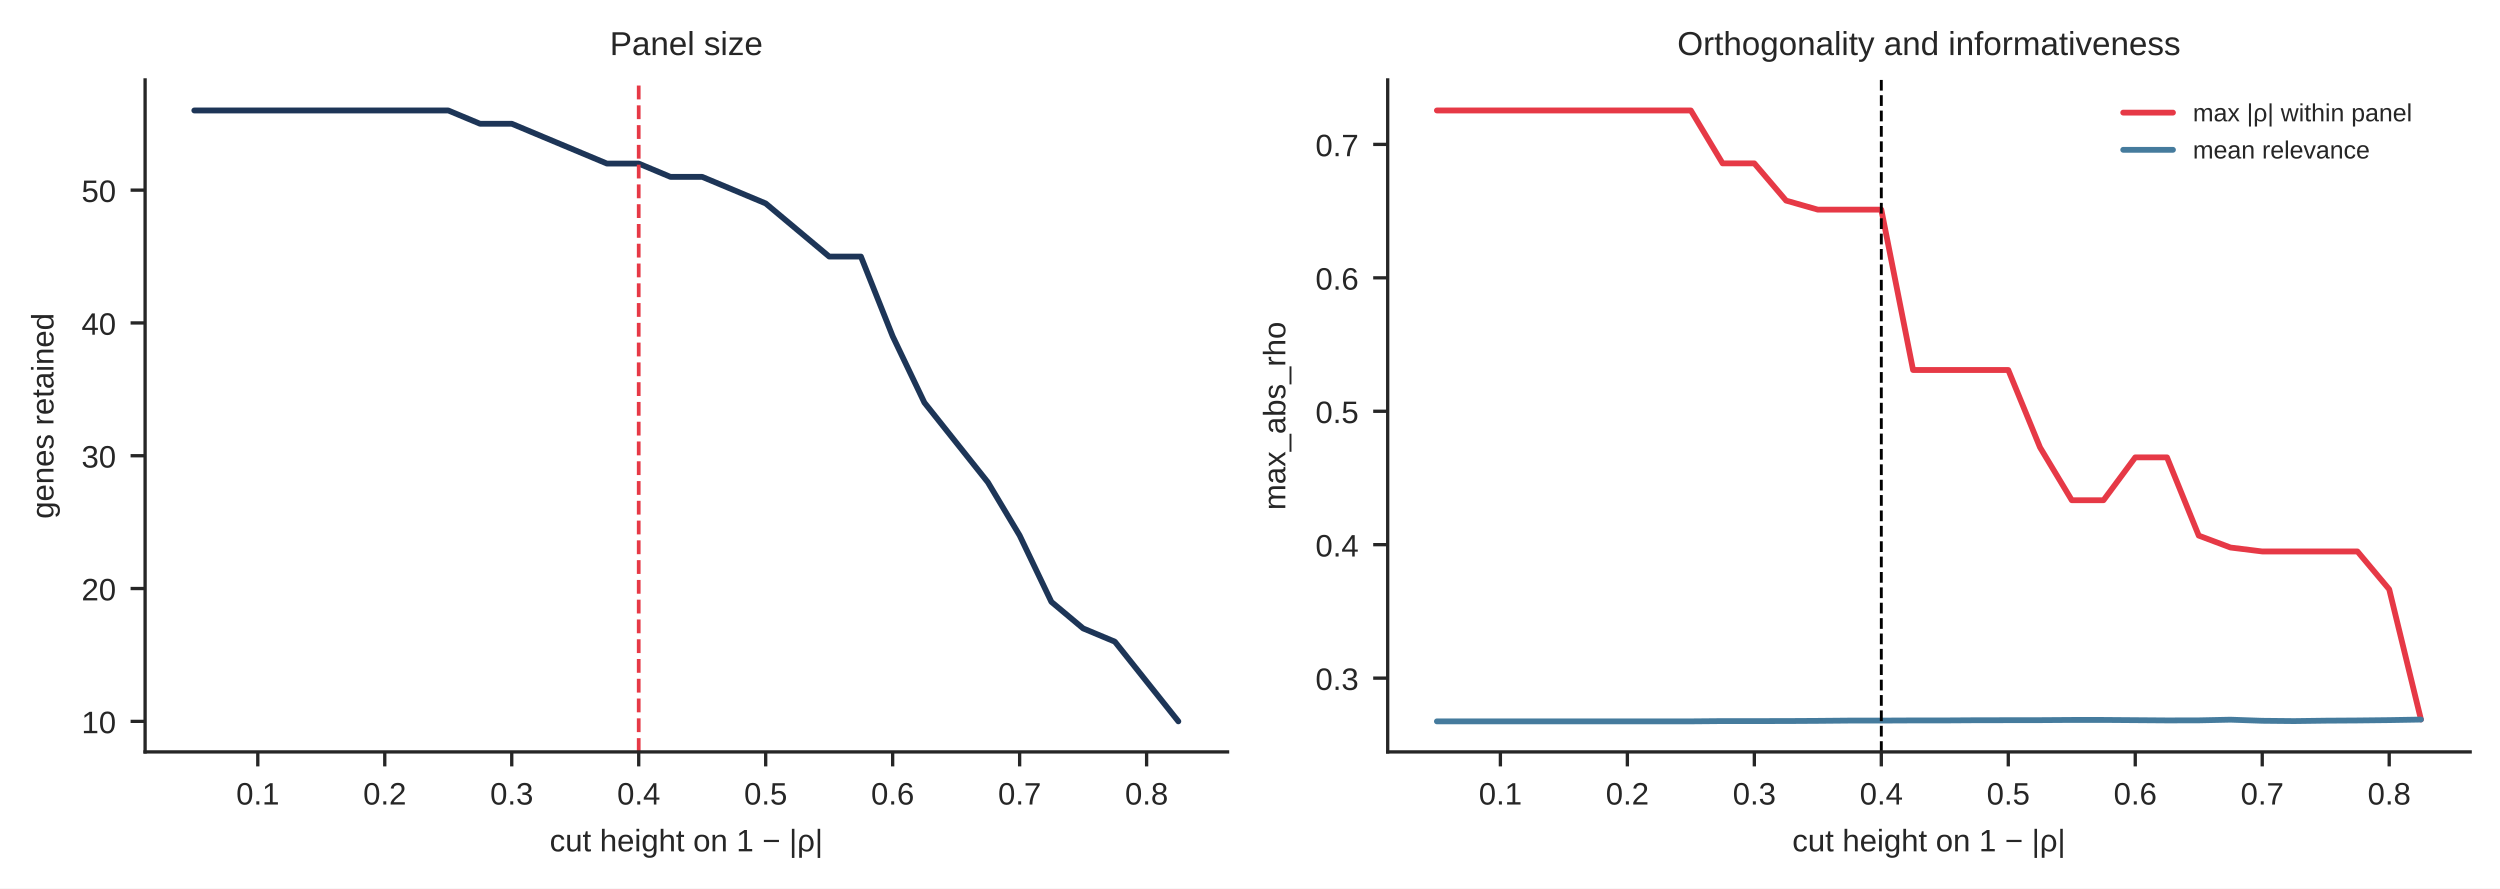
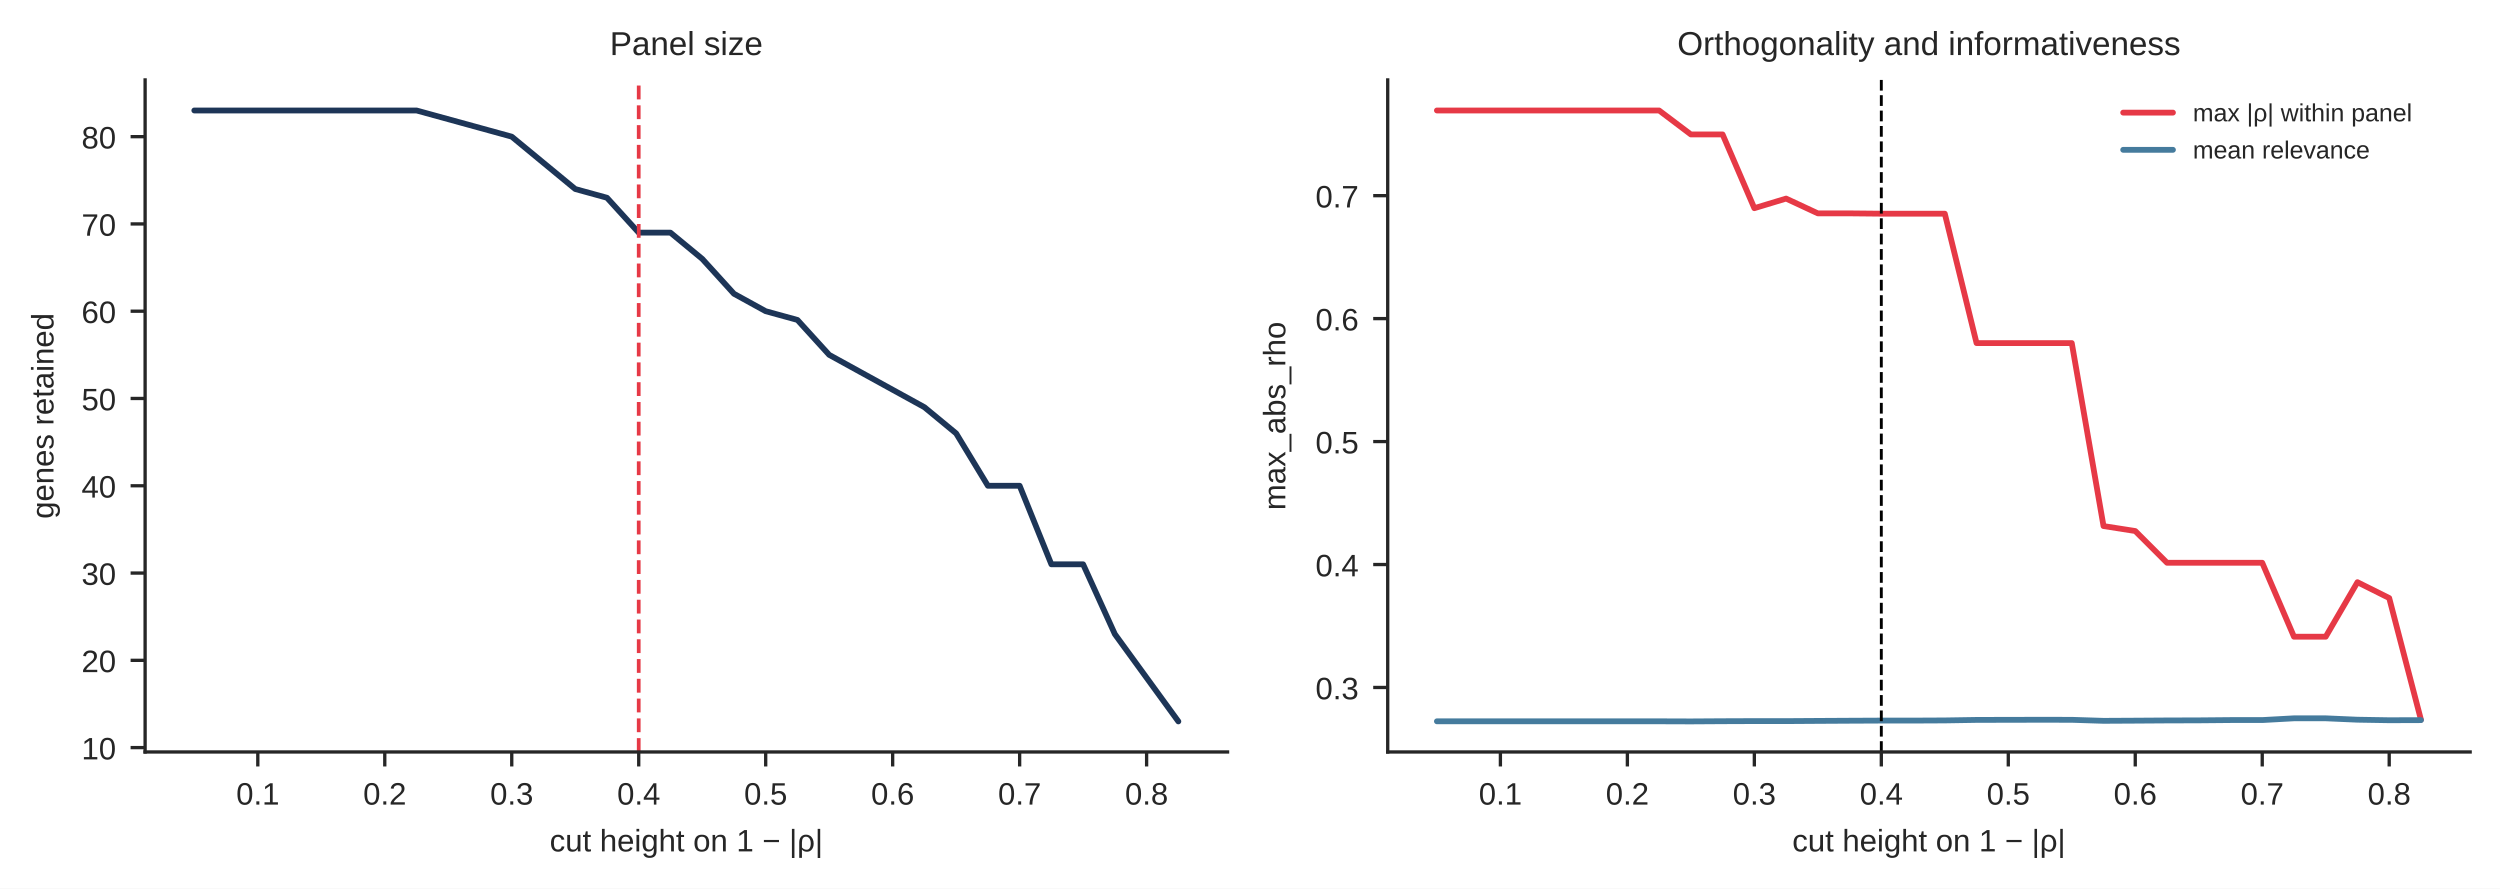
- <svg xmlns="http://www.w3.org/2000/svg" xmlns:xlink="http://www.w3.org/1999/xlink" width="603.062pt" height="214.337pt" viewBox="0 0 603.062 214.337" version="1.1">
+ <svg xmlns="http://www.w3.org/2000/svg" xmlns:xlink="http://www.w3.org/1999/xlink" width="603.017pt" height="214.337pt" viewBox="0 0 603.017 214.337" version="1.1">
  <defs>
    <style type="text/css">*{stroke-linejoin: round; stroke-linecap: butt}</style>
  </defs>
  <g id="figure_1">
    <g id="patch_1">
-       <path d="M 0 214.337  L 603.062 214.337  L 603.062 0  L 0 0  z " style="fill: #ffffff" />
+       <path d="M 0 214.337  L 603.017 214.337  L 603.017 0  L 0 0  z " style="fill: #ffffff" />
    </g>
    <g id="axes_1">
      <g id="patch_2">
-         <path d="M 35.002 181.379  L 296.117 181.379  L 296.117 19.279  L 35.002 19.279  z " style="fill: #ffffff" />
+         <path d="M 35.002 181.379  L 296.095 181.379  L 296.095 19.279  L 35.002 19.279  z " style="fill: #ffffff" />
      </g>
      <g id="matplotlib.axis_1">
        <g id="xtick_1">
          <g id="line2d_1">
            <defs>
-               <path id="m68c0e47fb6" d="M 0 0  L 0 3.5  " style="stroke: #262626; stroke-width: 0.8" />
+               <path id="m47a5feeeb4" d="M 0 0  L 0 3.5  " style="stroke: #262626; stroke-width: 0.8" />
            </defs>
            <g>
-               <use xlink:href="#m68c0e47fb6" x="62.186" y="181.379" style="fill: #262626; stroke: #262626; stroke-width: 0.8" />
+               <use xlink:href="#m47a5feeeb4" x="62.184" y="181.379" style="fill: #262626; stroke: #262626; stroke-width: 0.8" />
            </g>
          </g>
          <g id="text_1">
-             <text style="font-size: 7.5px; font-family: 'Arial', 'DejaVu Sans', 'Liberation Sans', 'Bitstream Vera Sans', sans-serif; text-anchor: middle; fill: #262626" x="62.186" y="194.078" transform="rotate(-0 62.18587 194.0776)">0.1</text>
+             <text style="font-size: 7.5px; font-family: 'Arial', 'DejaVu Sans', 'Liberation Sans', 'Bitstream Vera Sans', sans-serif; text-anchor: middle; fill: #262626" x="62.184" y="194.078" transform="rotate(-0 62.18353 194.0776)">0.1</text>
          </g>
        </g>
        <g id="xtick_2">
          <g id="line2d_2">
            <g>
-               <use xlink:href="#m68c0e47fb6" x="92.815" y="181.379" style="fill: #262626; stroke: #262626; stroke-width: 0.8" />
+               <use xlink:href="#m47a5feeeb4" x="92.81" y="181.379" style="fill: #262626; stroke: #262626; stroke-width: 0.8" />
            </g>
          </g>
          <g id="text_2">
-             <text style="font-size: 7.5px; font-family: 'Arial', 'DejaVu Sans', 'Liberation Sans', 'Bitstream Vera Sans', sans-serif; text-anchor: middle; fill: #262626" x="92.815" y="194.078" transform="rotate(-0 92.8152 194.0776)">0.2</text>
+             <text style="font-size: 7.5px; font-family: 'Arial', 'DejaVu Sans', 'Liberation Sans', 'Bitstream Vera Sans', sans-serif; text-anchor: middle; fill: #262626" x="92.81" y="194.078" transform="rotate(-0 92.81021 194.0776)">0.2</text>
          </g>
        </g>
        <g id="xtick_3">
          <g id="line2d_3">
            <g>
-               <use xlink:href="#m68c0e47fb6" x="123.445" y="181.379" style="fill: #262626; stroke: #262626; stroke-width: 0.8" />
+               <use xlink:href="#m47a5feeeb4" x="123.437" y="181.379" style="fill: #262626; stroke: #262626; stroke-width: 0.8" />
            </g>
          </g>
          <g id="text_3">
-             <text style="font-size: 7.5px; font-family: 'Arial', 'DejaVu Sans', 'Liberation Sans', 'Bitstream Vera Sans', sans-serif; text-anchor: middle; fill: #262626" x="123.445" y="194.078" transform="rotate(-0 123.4445 194.0776)">0.3</text>
+             <text style="font-size: 7.5px; font-family: 'Arial', 'DejaVu Sans', 'Liberation Sans', 'Bitstream Vera Sans', sans-serif; text-anchor: middle; fill: #262626" x="123.437" y="194.078" transform="rotate(-0 123.4369 194.0776)">0.3</text>
          </g>
        </g>
        <g id="xtick_4">
          <g id="line2d_4">
            <g>
-               <use xlink:href="#m68c0e47fb6" x="154.074" y="181.379" style="fill: #262626; stroke: #262626; stroke-width: 0.8" />
+               <use xlink:href="#m47a5feeeb4" x="154.064" y="181.379" style="fill: #262626; stroke: #262626; stroke-width: 0.8" />
            </g>
          </g>
          <g id="text_4">
-             <text style="font-size: 7.5px; font-family: 'Arial', 'DejaVu Sans', 'Liberation Sans', 'Bitstream Vera Sans', sans-serif; text-anchor: middle; fill: #262626" x="154.074" y="194.078" transform="rotate(-0 154.0738 194.0776)">0.4</text>
+             <text style="font-size: 7.5px; font-family: 'Arial', 'DejaVu Sans', 'Liberation Sans', 'Bitstream Vera Sans', sans-serif; text-anchor: middle; fill: #262626" x="154.064" y="194.078" transform="rotate(-0 154.0636 194.0776)">0.4</text>
          </g>
        </g>
        <g id="xtick_5">
          <g id="line2d_5">
            <g>
-               <use xlink:href="#m68c0e47fb6" x="184.703" y="181.379" style="fill: #262626; stroke: #262626; stroke-width: 0.8" />
+               <use xlink:href="#m47a5feeeb4" x="184.69" y="181.379" style="fill: #262626; stroke: #262626; stroke-width: 0.8" />
            </g>
          </g>
          <g id="text_5">
-             <text style="font-size: 7.5px; font-family: 'Arial', 'DejaVu Sans', 'Liberation Sans', 'Bitstream Vera Sans', sans-serif; text-anchor: middle; fill: #262626" x="184.703" y="194.078" transform="rotate(-0 184.7032 194.0776)">0.5</text>
+             <text style="font-size: 7.5px; font-family: 'Arial', 'DejaVu Sans', 'Liberation Sans', 'Bitstream Vera Sans', sans-serif; text-anchor: middle; fill: #262626" x="184.69" y="194.078" transform="rotate(-0 184.6903 194.0776)">0.5</text>
          </g>
        </g>
        <g id="xtick_6">
          <g id="line2d_6">
            <g>
-               <use xlink:href="#m68c0e47fb6" x="215.332" y="181.379" style="fill: #262626; stroke: #262626; stroke-width: 0.8" />
+               <use xlink:href="#m47a5feeeb4" x="215.317" y="181.379" style="fill: #262626; stroke: #262626; stroke-width: 0.8" />
            </g>
          </g>
          <g id="text_6">
-             <text style="font-size: 7.5px; font-family: 'Arial', 'DejaVu Sans', 'Liberation Sans', 'Bitstream Vera Sans', sans-serif; text-anchor: middle; fill: #262626" x="215.332" y="194.078" transform="rotate(-0 215.3325 194.0776)">0.6</text>
+             <text style="font-size: 7.5px; font-family: 'Arial', 'DejaVu Sans', 'Liberation Sans', 'Bitstream Vera Sans', sans-serif; text-anchor: middle; fill: #262626" x="215.317" y="194.078" transform="rotate(-0 215.317 194.0776)">0.6</text>
          </g>
        </g>
        <g id="xtick_7">
          <g id="line2d_7">
            <g>
-               <use xlink:href="#m68c0e47fb6" x="245.962" y="181.379" style="fill: #262626; stroke: #262626; stroke-width: 0.8" />
+               <use xlink:href="#m47a5feeeb4" x="245.944" y="181.379" style="fill: #262626; stroke: #262626; stroke-width: 0.8" />
            </g>
          </g>
          <g id="text_7">
-             <text style="font-size: 7.5px; font-family: 'Arial', 'DejaVu Sans', 'Liberation Sans', 'Bitstream Vera Sans', sans-serif; text-anchor: middle; fill: #262626" x="245.962" y="194.078" transform="rotate(-0 245.9618 194.0776)">0.7</text>
+             <text style="font-size: 7.5px; font-family: 'Arial', 'DejaVu Sans', 'Liberation Sans', 'Bitstream Vera Sans', sans-serif; text-anchor: middle; fill: #262626" x="245.944" y="194.078" transform="rotate(-0 245.9436 194.0776)">0.7</text>
          </g>
        </g>
        <g id="xtick_8">
          <g id="line2d_8">
            <g>
-               <use xlink:href="#m68c0e47fb6" x="276.591" y="181.379" style="fill: #262626; stroke: #262626; stroke-width: 0.8" />
+               <use xlink:href="#m47a5feeeb4" x="276.57" y="181.379" style="fill: #262626; stroke: #262626; stroke-width: 0.8" />
            </g>
          </g>
          <g id="text_8">
-             <text style="font-size: 7.5px; font-family: 'Arial', 'DejaVu Sans', 'Liberation Sans', 'Bitstream Vera Sans', sans-serif; text-anchor: middle; fill: #262626" x="276.591" y="194.078" transform="rotate(-0 276.5911 194.0776)">0.8</text>
+             <text style="font-size: 7.5px; font-family: 'Arial', 'DejaVu Sans', 'Liberation Sans', 'Bitstream Vera Sans', sans-serif; text-anchor: middle; fill: #262626" x="276.57" y="194.078" transform="rotate(-0 276.5703 194.0776)">0.8</text>
          </g>
        </g>
        <g id="text_9">
-           <text style="font-size: 7.5px; font-family: 'Arial', 'DejaVu Sans', 'Liberation Sans', 'Bitstream Vera Sans', sans-serif; text-anchor: middle; fill: #262626" x="165.56" y="205.369" transform="rotate(-0 165.5598 205.369)">cut height on 1 − |ρ|</text>
+           <text style="font-size: 7.5px; font-family: 'Arial', 'DejaVu Sans', 'Liberation Sans', 'Bitstream Vera Sans', sans-serif; text-anchor: middle; fill: #262626" x="165.549" y="205.369" transform="rotate(-0 165.5486 205.369)">cut height on 1 − |ρ|</text>
        </g>
      </g>
      <g id="matplotlib.axis_2">
        <g id="ytick_1">
          <g id="line2d_9">
            <defs>
-               <path id="mca6722491d" d="M 0 0  L -3.5 0  " style="stroke: #262626; stroke-width: 0.8" />
+               <path id="mcdb853d8c0" d="M 0 0  L -3.5 0  " style="stroke: #262626; stroke-width: 0.8" />
            </defs>
            <g>
-               <use xlink:href="#mca6722491d" x="35.002" y="174.011" style="fill: #262626; stroke: #262626; stroke-width: 0.8" />
+               <use xlink:href="#mcdb853d8c0" x="35.002" y="180.326" style="fill: #262626; stroke: #262626; stroke-width: 0.8" />
            </g>
          </g>
          <g id="text_10">
-             <text style="font-size: 7.5px; font-family: 'Arial', 'DejaVu Sans', 'Liberation Sans', 'Bitstream Vera Sans', sans-serif; text-anchor: end; fill: #262626" x="28.002" y="176.86" transform="rotate(-0 28.00234 176.86)">10</text>
+             <text style="font-size: 7.5px; font-family: 'Arial', 'DejaVu Sans', 'Liberation Sans', 'Bitstream Vera Sans', sans-serif; text-anchor: end; fill: #262626" x="28.002" y="183.176" transform="rotate(-0 28.00234 183.1756)">10</text>
          </g>
        </g>
        <g id="ytick_2">
          <g id="line2d_10">
            <g>
-               <use xlink:href="#mca6722491d" x="35.002" y="141.975" style="fill: #262626; stroke: #262626; stroke-width: 0.8" />
+               <use xlink:href="#mcdb853d8c0" x="35.002" y="159.274" style="fill: #262626; stroke: #262626; stroke-width: 0.8" />
            </g>
          </g>
          <g id="text_11">
-             <text style="font-size: 7.5px; font-family: 'Arial', 'DejaVu Sans', 'Liberation Sans', 'Bitstream Vera Sans', sans-serif; text-anchor: end; fill: #262626" x="28.002" y="144.824" transform="rotate(-0 28.00234 144.8244)">20</text>
+             <text style="font-size: 7.5px; font-family: 'Arial', 'DejaVu Sans', 'Liberation Sans', 'Bitstream Vera Sans', sans-serif; text-anchor: end; fill: #262626" x="28.002" y="162.124" transform="rotate(-0 28.00234 162.1236)">20</text>
          </g>
        </g>
        <g id="ytick_3">
          <g id="line2d_11">
            <g>
-               <use xlink:href="#mca6722491d" x="35.002" y="109.939" style="fill: #262626; stroke: #262626; stroke-width: 0.8" />
+               <use xlink:href="#mcdb853d8c0" x="35.002" y="138.222" style="fill: #262626; stroke: #262626; stroke-width: 0.8" />
            </g>
          </g>
          <g id="text_12">
-             <text style="font-size: 7.5px; font-family: 'Arial', 'DejaVu Sans', 'Liberation Sans', 'Bitstream Vera Sans', sans-serif; text-anchor: end; fill: #262626" x="28.002" y="112.789" transform="rotate(-0 28.00234 112.7888)">30</text>
+             <text style="font-size: 7.5px; font-family: 'Arial', 'DejaVu Sans', 'Liberation Sans', 'Bitstream Vera Sans', sans-serif; text-anchor: end; fill: #262626" x="28.002" y="141.072" transform="rotate(-0 28.00234 141.0717)">30</text>
          </g>
        </g>
        <g id="ytick_4">
          <g id="line2d_12">
            <g>
-               <use xlink:href="#mca6722491d" x="35.002" y="77.904" style="fill: #262626; stroke: #262626; stroke-width: 0.8" />
+               <use xlink:href="#mcdb853d8c0" x="35.002" y="117.17" style="fill: #262626; stroke: #262626; stroke-width: 0.8" />
            </g>
          </g>
          <g id="text_13">
-             <text style="font-size: 7.5px; font-family: 'Arial', 'DejaVu Sans', 'Liberation Sans', 'Bitstream Vera Sans', sans-serif; text-anchor: end; fill: #262626" x="28.002" y="80.753" transform="rotate(-0 28.00234 80.75326)">40</text>
+             <text style="font-size: 7.5px; font-family: 'Arial', 'DejaVu Sans', 'Liberation Sans', 'Bitstream Vera Sans', sans-serif; text-anchor: end; fill: #262626" x="28.002" y="120.02" transform="rotate(-0 28.00234 120.0197)">40</text>
          </g>
        </g>
        <g id="ytick_5">
          <g id="line2d_13">
            <g>
-               <use xlink:href="#mca6722491d" x="35.002" y="45.868" style="fill: #262626; stroke: #262626; stroke-width: 0.8" />
+               <use xlink:href="#mcdb853d8c0" x="35.002" y="96.118" style="fill: #262626; stroke: #262626; stroke-width: 0.8" />
            </g>
          </g>
          <g id="text_14">
-             <text style="font-size: 7.5px; font-family: 'Arial', 'DejaVu Sans', 'Liberation Sans', 'Bitstream Vera Sans', sans-serif; text-anchor: end; fill: #262626" x="28.002" y="48.718" transform="rotate(-0 28.00234 48.71769)">50</text>
-           </g>
-         </g>
-         <g id="text_15">
+             <text style="font-size: 7.5px; font-family: 'Arial', 'DejaVu Sans', 'Liberation Sans', 'Bitstream Vera Sans', sans-serif; text-anchor: end; fill: #262626" x="28.002" y="98.968" transform="rotate(-0 28.00234 98.96777)">50</text>
+           </g>
+         </g>
+         <g id="ytick_6">
+           <g id="line2d_14">
+             <g>
+               <use xlink:href="#mcdb853d8c0" x="35.002" y="75.066" style="fill: #262626; stroke: #262626; stroke-width: 0.8" />
+             </g>
+           </g>
+           <g id="text_15">
+             <text style="font-size: 7.5px; font-family: 'Arial', 'DejaVu Sans', 'Liberation Sans', 'Bitstream Vera Sans', sans-serif; text-anchor: end; fill: #262626" x="28.002" y="77.916" transform="rotate(-0 28.00234 77.91583)">60</text>
+           </g>
+         </g>
+         <g id="ytick_7">
+           <g id="line2d_15">
+             <g>
+               <use xlink:href="#mcdb853d8c0" x="35.002" y="54.014" style="fill: #262626; stroke: #262626; stroke-width: 0.8" />
+             </g>
+           </g>
+           <g id="text_16">
+             <text style="font-size: 7.5px; font-family: 'Arial', 'DejaVu Sans', 'Liberation Sans', 'Bitstream Vera Sans', sans-serif; text-anchor: end; fill: #262626" x="28.002" y="56.864" transform="rotate(-0 28.00234 56.86388)">70</text>
+           </g>
+         </g>
+         <g id="ytick_8">
+           <g id="line2d_16">
+             <g>
+               <use xlink:href="#mcdb853d8c0" x="35.002" y="32.963" style="fill: #262626; stroke: #262626; stroke-width: 0.8" />
+             </g>
+           </g>
+           <g id="text_17">
+             <text style="font-size: 7.5px; font-family: 'Arial', 'DejaVu Sans', 'Liberation Sans', 'Bitstream Vera Sans', sans-serif; text-anchor: end; fill: #262626" x="28.002" y="35.812" transform="rotate(-0 28.00234 35.81193)">80</text>
+           </g>
+         </g>
+         <g id="text_18">
          <text style="font-size: 7.5px; font-family: 'Arial', 'DejaVu Sans', 'Liberation Sans', 'Bitstream Vera Sans', sans-serif; text-anchor: middle; fill: #262626" x="12.899" y="100.329" transform="rotate(-90 12.89883 100.3287)">genes retained</text>
        </g>
      </g>
      <g id="FillBetweenPolyCollection_1" />
-       <g id="line2d_14">
-         <path d="M 46.871 26.647  L 54.529 26.647  L 62.186 26.647  L 69.843 26.647  L 77.501 26.647  L 85.158 26.647  L 92.815 26.647  L 100.473 26.647  L 108.13 26.647  L 115.787 29.85  L 123.445 29.85  L 131.102 33.054  L 138.759 36.258  L 146.417 39.461  L 154.074 39.461  L 161.731 42.665  L 169.389 42.665  L 177.046 45.868  L 184.703 49.072  L 192.361 55.479  L 200.018 61.886  L 207.675 61.886  L 215.332 81.107  L 222.99 97.125  L 230.647 106.736  L 238.304 116.347  L 245.962 129.161  L 253.619 145.179  L 261.276 151.586  L 268.934 154.789  L 276.591 164.4  L 284.248 174.011  " clip-path="url(#pab1385d345)" style="fill: none; stroke: #1d3557; stroke-width: 1.4; stroke-linecap: round" />
-       </g>
-       <g id="line2d_15">
-         <path d="M 154.074 181.379  L 154.074 19.279  " clip-path="url(#pab1385d345)" style="fill: none; stroke-dasharray: 3.33,1.44; stroke-dashoffset: 0; stroke: #e63946; stroke-width: 0.9" />
+       <g id="line2d_17">
+         <path d="M 46.87 26.647  L 54.527 26.647  L 62.184 26.647  L 69.84 26.647  L 77.497 26.647  L 85.154 26.647  L 92.81 26.647  L 100.467 26.647  L 108.124 28.752  L 115.78 30.857  L 123.437 32.963  L 131.094 39.278  L 138.75 45.594  L 146.407 47.699  L 154.064 56.12  L 161.72 56.12  L 169.377 62.435  L 177.034 70.856  L 184.69 75.066  L 192.347 77.172  L 200.004 85.592  L 207.66 89.803  L 215.317 94.013  L 222.974 98.224  L 230.63 104.539  L 238.287 117.17  L 245.944 117.17  L 253.6 136.117  L 261.257 136.117  L 268.914 152.959  L 276.57 163.485  L 284.227 174.011  " clip-path="url(#pb5029b8c5d)" style="fill: none; stroke: #1d3557; stroke-width: 1.4; stroke-linecap: round" />
+       </g>
+       <g id="line2d_18">
+         <path d="M 154.064 181.379  L 154.064 19.279  " clip-path="url(#pb5029b8c5d)" style="fill: none; stroke-dasharray: 3.33,1.44; stroke-dashoffset: 0; stroke: #e63946; stroke-width: 0.9" />
      </g>
      <g id="patch_3">
        <path d="M 35.002 181.379  L 35.002 19.279  " style="fill: none; stroke: #262626; stroke-width: 0.8; stroke-linejoin: miter; stroke-linecap: square" />
      </g>
      <g id="patch_4">
-         <path d="M 35.002 181.379  L 296.117 181.379  " style="fill: none; stroke: #262626; stroke-width: 0.8; stroke-linejoin: miter; stroke-linecap: square" />
-       </g>
-       <g id="text_16">
-         <text style="font-size: 8px; font-family: 'Arial', 'DejaVu Sans', 'Liberation Sans', 'Bitstream Vera Sans', sans-serif; text-anchor: middle; fill: #262626" x="165.56" y="13.279" transform="rotate(-0 165.5598 13.27875)">Panel size</text>
+         <path d="M 35.002 181.379  L 296.095 181.379  " style="fill: none; stroke: #262626; stroke-width: 0.8; stroke-linejoin: miter; stroke-linecap: square" />
+       </g>
+       <g id="text_19">
+         <text style="font-size: 8px; font-family: 'Arial', 'DejaVu Sans', 'Liberation Sans', 'Bitstream Vera Sans', sans-serif; text-anchor: middle; fill: #262626" x="165.549" y="13.279" transform="rotate(-0 165.5486 13.27875)">Panel size</text>
      </g>
    </g>
    <g id="axes_2">
      <g id="patch_5">
-         <path d="M 334.747 181.379  L 595.862 181.379  L 595.862 19.279  L 334.747 19.279  z " style="fill: #ffffff" />
+         <path d="M 334.725 181.379  L 595.817 181.379  L 595.817 19.279  L 334.725 19.279  z " style="fill: #ffffff" />
      </g>
      <g id="matplotlib.axis_3">
        <g id="xtick_9">
-           <g id="line2d_16">
-             <g>
-               <use xlink:href="#m68c0e47fb6" x="361.931" y="181.379" style="fill: #262626; stroke: #262626; stroke-width: 0.8" />
-             </g>
-           </g>
-           <g id="text_17">
-             <text style="font-size: 7.5px; font-family: 'Arial', 'DejaVu Sans', 'Liberation Sans', 'Bitstream Vera Sans', sans-serif; text-anchor: middle; fill: #262626" x="361.931" y="194.078" transform="rotate(-0 361.9309 194.0776)">0.1</text>
+           <g id="line2d_19">
+             <g>
+               <use xlink:href="#m47a5feeeb4" x="361.906" y="181.379" style="fill: #262626; stroke: #262626; stroke-width: 0.8" />
+             </g>
+           </g>
+           <g id="text_20">
+             <text style="font-size: 7.5px; font-family: 'Arial', 'DejaVu Sans', 'Liberation Sans', 'Bitstream Vera Sans', sans-serif; text-anchor: middle; fill: #262626" x="361.906" y="194.078" transform="rotate(-0 361.906 194.0776)">0.1</text>
          </g>
        </g>
        <g id="xtick_10">
-           <g id="line2d_17">
-             <g>
-               <use xlink:href="#m68c0e47fb6" x="392.56" y="181.379" style="fill: #262626; stroke: #262626; stroke-width: 0.8" />
-             </g>
-           </g>
-           <g id="text_18">
-             <text style="font-size: 7.5px; font-family: 'Arial', 'DejaVu Sans', 'Liberation Sans', 'Bitstream Vera Sans', sans-serif; text-anchor: middle; fill: #262626" x="392.56" y="194.078" transform="rotate(-0 392.5602 194.0776)">0.2</text>
+           <g id="line2d_20">
+             <g>
+               <use xlink:href="#m47a5feeeb4" x="392.533" y="181.379" style="fill: #262626; stroke: #262626; stroke-width: 0.8" />
+             </g>
+           </g>
+           <g id="text_21">
+             <text style="font-size: 7.5px; font-family: 'Arial', 'DejaVu Sans', 'Liberation Sans', 'Bitstream Vera Sans', sans-serif; text-anchor: middle; fill: #262626" x="392.533" y="194.078" transform="rotate(-0 392.5327 194.0776)">0.2</text>
          </g>
        </g>
        <g id="xtick_11">
-           <g id="line2d_18">
-             <g>
-               <use xlink:href="#m68c0e47fb6" x="423.19" y="181.379" style="fill: #262626; stroke: #262626; stroke-width: 0.8" />
-             </g>
-           </g>
-           <g id="text_19">
-             <text style="font-size: 7.5px; font-family: 'Arial', 'DejaVu Sans', 'Liberation Sans', 'Bitstream Vera Sans', sans-serif; text-anchor: middle; fill: #262626" x="423.19" y="194.078" transform="rotate(-0 423.1895 194.0776)">0.3</text>
+           <g id="line2d_21">
+             <g>
+               <use xlink:href="#m47a5feeeb4" x="423.159" y="181.379" style="fill: #262626; stroke: #262626; stroke-width: 0.8" />
+             </g>
+           </g>
+           <g id="text_22">
+             <text style="font-size: 7.5px; font-family: 'Arial', 'DejaVu Sans', 'Liberation Sans', 'Bitstream Vera Sans', sans-serif; text-anchor: middle; fill: #262626" x="423.159" y="194.078" transform="rotate(-0 423.1594 194.0776)">0.3</text>
          </g>
        </g>
        <g id="xtick_12">
-           <g id="line2d_19">
-             <g>
-               <use xlink:href="#m68c0e47fb6" x="453.819" y="181.379" style="fill: #262626; stroke: #262626; stroke-width: 0.8" />
-             </g>
-           </g>
-           <g id="text_20">
-             <text style="font-size: 7.5px; font-family: 'Arial', 'DejaVu Sans', 'Liberation Sans', 'Bitstream Vera Sans', sans-serif; text-anchor: middle; fill: #262626" x="453.819" y="194.078" transform="rotate(-0 453.8188 194.0776)">0.4</text>
+           <g id="line2d_22">
+             <g>
+               <use xlink:href="#m47a5feeeb4" x="453.786" y="181.379" style="fill: #262626; stroke: #262626; stroke-width: 0.8" />
+             </g>
+           </g>
+           <g id="text_23">
+             <text style="font-size: 7.5px; font-family: 'Arial', 'DejaVu Sans', 'Liberation Sans', 'Bitstream Vera Sans', sans-serif; text-anchor: middle; fill: #262626" x="453.786" y="194.078" transform="rotate(-0 453.7861 194.0776)">0.4</text>
          </g>
        </g>
        <g id="xtick_13">
-           <g id="line2d_20">
-             <g>
-               <use xlink:href="#m68c0e47fb6" x="484.448" y="181.379" style="fill: #262626; stroke: #262626; stroke-width: 0.8" />
-             </g>
-           </g>
-           <g id="text_21">
-             <text style="font-size: 7.5px; font-family: 'Arial', 'DejaVu Sans', 'Liberation Sans', 'Bitstream Vera Sans', sans-serif; text-anchor: middle; fill: #262626" x="484.448" y="194.078" transform="rotate(-0 484.4482 194.0776)">0.5</text>
+           <g id="line2d_23">
+             <g>
+               <use xlink:href="#m47a5feeeb4" x="484.413" y="181.379" style="fill: #262626; stroke: #262626; stroke-width: 0.8" />
+             </g>
+           </g>
+           <g id="text_24">
+             <text style="font-size: 7.5px; font-family: 'Arial', 'DejaVu Sans', 'Liberation Sans', 'Bitstream Vera Sans', sans-serif; text-anchor: middle; fill: #262626" x="484.413" y="194.078" transform="rotate(-0 484.4128 194.0776)">0.5</text>
          </g>
        </g>
        <g id="xtick_14">
-           <g id="line2d_21">
-             <g>
-               <use xlink:href="#m68c0e47fb6" x="515.077" y="181.379" style="fill: #262626; stroke: #262626; stroke-width: 0.8" />
-             </g>
-           </g>
-           <g id="text_22">
-             <text style="font-size: 7.5px; font-family: 'Arial', 'DejaVu Sans', 'Liberation Sans', 'Bitstream Vera Sans', sans-serif; text-anchor: middle; fill: #262626" x="515.077" y="194.078" transform="rotate(-0 515.0775 194.0776)">0.6</text>
+           <g id="line2d_24">
+             <g>
+               <use xlink:href="#m47a5feeeb4" x="515.039" y="181.379" style="fill: #262626; stroke: #262626; stroke-width: 0.8" />
+             </g>
+           </g>
+           <g id="text_25">
+             <text style="font-size: 7.5px; font-family: 'Arial', 'DejaVu Sans', 'Liberation Sans', 'Bitstream Vera Sans', sans-serif; text-anchor: middle; fill: #262626" x="515.039" y="194.078" transform="rotate(-0 515.0395 194.0776)">0.6</text>
          </g>
        </g>
        <g id="xtick_15">
-           <g id="line2d_22">
-             <g>
-               <use xlink:href="#m68c0e47fb6" x="545.707" y="181.379" style="fill: #262626; stroke: #262626; stroke-width: 0.8" />
-             </g>
-           </g>
-           <g id="text_23">
-             <text style="font-size: 7.5px; font-family: 'Arial', 'DejaVu Sans', 'Liberation Sans', 'Bitstream Vera Sans', sans-serif; text-anchor: middle; fill: #262626" x="545.707" y="194.078" transform="rotate(-0 545.7068 194.0776)">0.7</text>
+           <g id="line2d_25">
+             <g>
+               <use xlink:href="#m47a5feeeb4" x="545.666" y="181.379" style="fill: #262626; stroke: #262626; stroke-width: 0.8" />
+             </g>
+           </g>
+           <g id="text_26">
+             <text style="font-size: 7.5px; font-family: 'Arial', 'DejaVu Sans', 'Liberation Sans', 'Bitstream Vera Sans', sans-serif; text-anchor: middle; fill: #262626" x="545.666" y="194.078" transform="rotate(-0 545.6661 194.0776)">0.7</text>
          </g>
        </g>
        <g id="xtick_16">
-           <g id="line2d_23">
-             <g>
-               <use xlink:href="#m68c0e47fb6" x="576.336" y="181.379" style="fill: #262626; stroke: #262626; stroke-width: 0.8" />
-             </g>
-           </g>
-           <g id="text_24">
-             <text style="font-size: 7.5px; font-family: 'Arial', 'DejaVu Sans', 'Liberation Sans', 'Bitstream Vera Sans', sans-serif; text-anchor: middle; fill: #262626" x="576.336" y="194.078" transform="rotate(-0 576.3361 194.0776)">0.8</text>
-           </g>
-         </g>
-         <g id="text_25">
-           <text style="font-size: 7.5px; font-family: 'Arial', 'DejaVu Sans', 'Liberation Sans', 'Bitstream Vera Sans', sans-serif; text-anchor: middle; fill: #262626" x="465.305" y="205.369" transform="rotate(-0 465.3048 205.369)">cut height on 1 − |ρ|</text>
+           <g id="line2d_26">
+             <g>
+               <use xlink:href="#m47a5feeeb4" x="576.293" y="181.379" style="fill: #262626; stroke: #262626; stroke-width: 0.8" />
+             </g>
+           </g>
+           <g id="text_27">
+             <text style="font-size: 7.5px; font-family: 'Arial', 'DejaVu Sans', 'Liberation Sans', 'Bitstream Vera Sans', sans-serif; text-anchor: middle; fill: #262626" x="576.293" y="194.078" transform="rotate(-0 576.2928 194.0776)">0.8</text>
+           </g>
+         </g>
+         <g id="text_28">
+           <text style="font-size: 7.5px; font-family: 'Arial', 'DejaVu Sans', 'Liberation Sans', 'Bitstream Vera Sans', sans-serif; text-anchor: middle; fill: #262626" x="465.271" y="205.369" transform="rotate(-0 465.2711 205.369)">cut height on 1 − |ρ|</text>
        </g>
      </g>
      <g id="matplotlib.axis_4">
-         <g id="ytick_6">
-           <g id="line2d_24">
-             <g>
-               <use xlink:href="#mca6722491d" x="334.747" y="163.579" style="fill: #262626; stroke: #262626; stroke-width: 0.8" />
-             </g>
-           </g>
-           <g id="text_26">
-             <text style="font-size: 7.5px; font-family: 'Arial', 'DejaVu Sans', 'Liberation Sans', 'Bitstream Vera Sans', sans-serif; text-anchor: end; fill: #262626" x="327.747" y="166.429" transform="rotate(-0 327.7473 166.4289)">0.3</text>
-           </g>
-         </g>
-         <g id="ytick_7">
-           <g id="line2d_25">
-             <g>
-               <use xlink:href="#mca6722491d" x="334.747" y="131.393" style="fill: #262626; stroke: #262626; stroke-width: 0.8" />
-             </g>
-           </g>
-           <g id="text_27">
-             <text style="font-size: 7.5px; font-family: 'Arial', 'DejaVu Sans', 'Liberation Sans', 'Bitstream Vera Sans', sans-serif; text-anchor: end; fill: #262626" x="327.747" y="134.243" transform="rotate(-0 327.7473 134.2426)">0.4</text>
-           </g>
-         </g>
-         <g id="ytick_8">
-           <g id="line2d_26">
-             <g>
-               <use xlink:href="#mca6722491d" x="334.747" y="99.207" style="fill: #262626; stroke: #262626; stroke-width: 0.8" />
-             </g>
-           </g>
-           <g id="text_28">
-             <text style="font-size: 7.5px; font-family: 'Arial', 'DejaVu Sans', 'Liberation Sans', 'Bitstream Vera Sans', sans-serif; text-anchor: end; fill: #262626" x="327.747" y="102.056" transform="rotate(-0 327.7473 102.0564)">0.5</text>
-           </g>
-         </g>
        <g id="ytick_9">
          <g id="line2d_27">
            <g>
-               <use xlink:href="#mca6722491d" x="334.747" y="67.021" style="fill: #262626; stroke: #262626; stroke-width: 0.8" />
+               <use xlink:href="#mcdb853d8c0" x="334.725" y="165.825" style="fill: #262626; stroke: #262626; stroke-width: 0.8" />
            </g>
          </g>
          <g id="text_29">
-             <text style="font-size: 7.5px; font-family: 'Arial', 'DejaVu Sans', 'Liberation Sans', 'Bitstream Vera Sans', sans-serif; text-anchor: end; fill: #262626" x="327.747" y="69.87" transform="rotate(-0 327.7473 69.87011)">0.6</text>
+             <text style="font-size: 7.5px; font-family: 'Arial', 'DejaVu Sans', 'Liberation Sans', 'Bitstream Vera Sans', sans-serif; text-anchor: end; fill: #262626" x="327.725" y="168.674" transform="rotate(-0 327.7248 168.6742)">0.3</text>
          </g>
        </g>
        <g id="ytick_10">
          <g id="line2d_28">
            <g>
-               <use xlink:href="#mca6722491d" x="334.747" y="34.834" style="fill: #262626; stroke: #262626; stroke-width: 0.8" />
+               <use xlink:href="#mcdb853d8c0" x="334.725" y="136.167" style="fill: #262626; stroke: #262626; stroke-width: 0.8" />
            </g>
          </g>
          <g id="text_30">
-             <text style="font-size: 7.5px; font-family: 'Arial', 'DejaVu Sans', 'Liberation Sans', 'Bitstream Vera Sans', sans-serif; text-anchor: end; fill: #262626" x="327.747" y="37.684" transform="rotate(-0 327.7473 37.68385)">0.7</text>
-           </g>
-         </g>
-         <g id="text_31">
-           <text style="font-size: 7.5px; font-family: 'Arial', 'DejaVu Sans', 'Liberation Sans', 'Bitstream Vera Sans', sans-serif; text-anchor: middle; fill: #262626" x="310.052" y="100.329" transform="rotate(-90 310.0516 100.3287)">max_abs_rho</text>
+             <text style="font-size: 7.5px; font-family: 'Arial', 'DejaVu Sans', 'Liberation Sans', 'Bitstream Vera Sans', sans-serif; text-anchor: end; fill: #262626" x="327.725" y="139.017" transform="rotate(-0 327.7248 139.0166)">0.4</text>
+           </g>
+         </g>
+         <g id="ytick_11">
+           <g id="line2d_29">
+             <g>
+               <use xlink:href="#mcdb853d8c0" x="334.725" y="106.51" style="fill: #262626; stroke: #262626; stroke-width: 0.8" />
+             </g>
+           </g>
+           <g id="text_31">
+             <text style="font-size: 7.5px; font-family: 'Arial', 'DejaVu Sans', 'Liberation Sans', 'Bitstream Vera Sans', sans-serif; text-anchor: end; fill: #262626" x="327.725" y="109.359" transform="rotate(-0 327.7248 109.359)">0.5</text>
+           </g>
+         </g>
+         <g id="ytick_12">
+           <g id="line2d_30">
+             <g>
+               <use xlink:href="#mcdb853d8c0" x="334.725" y="76.852" style="fill: #262626; stroke: #262626; stroke-width: 0.8" />
+             </g>
+           </g>
+           <g id="text_32">
+             <text style="font-size: 7.5px; font-family: 'Arial', 'DejaVu Sans', 'Liberation Sans', 'Bitstream Vera Sans', sans-serif; text-anchor: end; fill: #262626" x="327.725" y="79.701" transform="rotate(-0 327.7248 79.70147)">0.6</text>
+           </g>
+         </g>
+         <g id="ytick_13">
+           <g id="line2d_31">
+             <g>
+               <use xlink:href="#mcdb853d8c0" x="334.725" y="47.194" style="fill: #262626; stroke: #262626; stroke-width: 0.8" />
+             </g>
+           </g>
+           <g id="text_33">
+             <text style="font-size: 7.5px; font-family: 'Arial', 'DejaVu Sans', 'Liberation Sans', 'Bitstream Vera Sans', sans-serif; text-anchor: end; fill: #262626" x="327.725" y="50.044" transform="rotate(-0 327.7248 50.0439)">0.7</text>
+           </g>
+         </g>
+         <g id="text_34">
+           <text style="font-size: 7.5px; font-family: 'Arial', 'DejaVu Sans', 'Liberation Sans', 'Bitstream Vera Sans', sans-serif; text-anchor: middle; fill: #262626" x="310.029" y="100.329" transform="rotate(-90 310.0291 100.3287)">max_abs_rho</text>
        </g>
      </g>
      <g id="FillBetweenPolyCollection_2" />
      <g id="FillBetweenPolyCollection_3" />
-       <g id="line2d_29">
-         <path d="M 346.616 26.647  L 354.274 26.647  L 361.931 26.647  L 369.588 26.647  L 377.246 26.647  L 384.903 26.647  L 392.56 26.647  L 400.218 26.647  L 407.875 26.647  L 415.532 39.41  L 423.19 39.41  L 430.847 48.388  L 438.504 50.571  L 446.162 50.571  L 453.819 50.571  L 461.476 89.253  L 469.134 89.253  L 476.791 89.253  L 484.448 89.253  L 492.106 107.926  L 499.763 120.662  L 507.42 120.662  L 515.077 110.329  L 522.735 110.329  L 530.392 129.201  L 538.049 132.076  L 545.707 133.027  L 553.364 133.027  L 561.021 133.027  L 568.679 133.027  L 576.336 142.16  L 583.993 173.553  " clip-path="url(#p5b8f7656c6)" style="fill: none; stroke: #e63946; stroke-width: 1.4; stroke-linecap: round" />
-       </g>
-       <g id="line2d_30">
-         <path d="M 346.616 174.011  L 354.274 174.011  L 361.931 174.011  L 369.588 174.011  L 377.246 174.011  L 384.903 174.011  L 392.56 174.011  L 400.218 174.011  L 407.875 174.011  L 415.532 173.943  L 423.19 173.943  L 430.847 173.936  L 438.504 173.892  L 446.162 173.822  L 453.819 173.822  L 461.476 173.787  L 469.134 173.787  L 476.791 173.737  L 484.448 173.728  L 492.106 173.718  L 499.763 173.666  L 507.42 173.666  L 515.077 173.724  L 522.735 173.783  L 530.392 173.768  L 538.049 173.604  L 545.707 173.871  L 553.364 173.947  L 561.021 173.843  L 568.679 173.794  L 576.336 173.708  L 583.993 173.574  " clip-path="url(#p5b8f7656c6)" style="fill: none; stroke: #457b9d; stroke-width: 1.4; stroke-linecap: round" />
-       </g>
-       <g id="line2d_31">
-         <path d="M 453.819 181.379  L 453.819 19.279  " clip-path="url(#p5b8f7656c6)" style="fill: none; stroke-dasharray: 2.59,1.12; stroke-dashoffset: 0; stroke: #000000; stroke-width: 0.7" />
+       <g id="line2d_32">
+         <path d="M 346.593 26.647  L 354.249 26.647  L 361.906 26.647  L 369.563 26.647  L 377.219 26.647  L 384.876 26.647  L 392.533 26.647  L 400.189 26.647  L 407.846 32.427  L 415.503 32.427  L 423.159 50.215  L 430.816 47.899  L 438.473 51.465  L 446.129 51.465  L 453.786 51.544  L 461.443 51.544  L 469.099 51.544  L 476.756 82.752  L 484.413 82.752  L 492.069 82.752  L 499.726 82.752  L 507.383 126.891  L 515.039 128.087  L 522.696 135.742  L 530.353 135.742  L 538.009 135.742  L 545.666 135.742  L 553.323 153.579  L 560.979 153.579  L 568.636 140.429  L 576.293 144.254  L 583.95 173.597  " clip-path="url(#p8ff7ec82db)" style="fill: none; stroke: #e63946; stroke-width: 1.4; stroke-linecap: round" />
+       </g>
+       <g id="line2d_33">
+         <path d="M 346.593 173.985  L 354.249 173.985  L 361.906 173.985  L 369.563 173.985  L 377.219 173.985  L 384.876 173.985  L 392.533 173.985  L 400.189 173.985  L 407.846 174.011  L 415.503 173.962  L 423.159 173.933  L 430.816 173.938  L 438.473 173.888  L 446.129 173.845  L 453.786 173.809  L 461.443 173.809  L 469.099 173.773  L 476.756 173.647  L 484.413 173.629  L 492.069 173.613  L 499.726 173.625  L 507.383 173.87  L 515.039 173.828  L 522.696 173.776  L 530.353 173.755  L 538.009 173.684  L 545.666 173.684  L 553.323 173.262  L 560.979 173.262  L 568.636 173.597  L 576.293 173.726  L 583.95 173.699  " clip-path="url(#p8ff7ec82db)" style="fill: none; stroke: #457b9d; stroke-width: 1.4; stroke-linecap: round" />
+       </g>
+       <g id="line2d_34">
+         <path d="M 453.786 181.379  L 453.786 19.279  " clip-path="url(#p8ff7ec82db)" style="fill: none; stroke-dasharray: 2.59,1.12; stroke-dashoffset: 0; stroke: #000000; stroke-width: 0.7" />
      </g>
      <g id="patch_6">
-         <path d="M 334.747 181.379  L 334.747 19.279  " style="fill: none; stroke: #262626; stroke-width: 0.8; stroke-linejoin: miter; stroke-linecap: square" />
+         <path d="M 334.725 181.379  L 334.725 19.279  " style="fill: none; stroke: #262626; stroke-width: 0.8; stroke-linejoin: miter; stroke-linecap: square" />
      </g>
      <g id="patch_7">
-         <path d="M 334.747 181.379  L 595.862 181.379  " style="fill: none; stroke: #262626; stroke-width: 0.8; stroke-linejoin: miter; stroke-linecap: square" />
-       </g>
-       <g id="text_32">
-         <text style="font-size: 8px; font-family: 'Arial', 'DejaVu Sans', 'Liberation Sans', 'Bitstream Vera Sans', sans-serif; text-anchor: middle; fill: #262626" x="465.305" y="13.279" transform="rotate(-0 465.3048 13.27875)">Orthogonality and informativeness</text>
+         <path d="M 334.725 181.379  L 595.817 181.379  " style="fill: none; stroke: #262626; stroke-width: 0.8; stroke-linejoin: miter; stroke-linecap: square" />
+       </g>
+       <g id="text_35">
+         <text style="font-size: 8px; font-family: 'Arial', 'DejaVu Sans', 'Liberation Sans', 'Bitstream Vera Sans', sans-serif; text-anchor: middle; fill: #262626" x="465.271" y="13.279" transform="rotate(-0 465.2711 13.27875)">Orthogonality and informativeness</text>
      </g>
      <g id="legend_1">
-         <g id="line2d_32">
-           <path d="M 512.173 27.164  L 518.173 27.164  L 524.173 27.164  " style="fill: none; stroke: #e63946; stroke-width: 1.4; stroke-linecap: round" />
-         </g>
-         <g id="text_33">
-           <text style="font-size: 6px; font-family: 'Arial', 'DejaVu Sans', 'Liberation Sans', 'Bitstream Vera Sans', sans-serif; text-anchor: start; fill: #262626" x="528.973" y="29.264" transform="rotate(-0 528.9727 29.26406)">max |ρ| within panel</text>
-         </g>
-         <g id="line2d_33">
-           <path d="M 512.173 36.138  L 518.173 36.138  L 524.173 36.138  " style="fill: none; stroke: #457b9d; stroke-width: 1.4; stroke-linecap: round" />
-         </g>
-         <g id="text_34">
-           <text style="font-size: 6px; font-family: 'Arial', 'DejaVu Sans', 'Liberation Sans', 'Bitstream Vera Sans', sans-serif; text-anchor: start; fill: #262626" x="528.973" y="38.238" transform="rotate(-0 528.9727 38.23781)">mean relevance</text>
+         <g id="line2d_35">
+           <path d="M 512.128 27.164  L 518.128 27.164  L 524.128 27.164  " style="fill: none; stroke: #e63946; stroke-width: 1.4; stroke-linecap: round" />
+         </g>
+         <g id="text_36">
+           <text style="font-size: 6px; font-family: 'Arial', 'DejaVu Sans', 'Liberation Sans', 'Bitstream Vera Sans', sans-serif; text-anchor: start; fill: #262626" x="528.928" y="29.264" transform="rotate(-0 528.9277 29.26406)">max |ρ| within panel</text>
+         </g>
+         <g id="line2d_36">
+           <path d="M 512.128 36.138  L 518.128 36.138  L 524.128 36.138  " style="fill: none; stroke: #457b9d; stroke-width: 1.4; stroke-linecap: round" />
+         </g>
+         <g id="text_37">
+           <text style="font-size: 6px; font-family: 'Arial', 'DejaVu Sans', 'Liberation Sans', 'Bitstream Vera Sans', sans-serif; text-anchor: start; fill: #262626" x="528.928" y="38.238" transform="rotate(-0 528.9277 38.23781)">mean relevance</text>
        </g>
      </g>
    </g>
  </g>
  <defs>
-     <clipPath id="pab1385d345">
-       <rect x="35.002" y="19.279" width="261.115" height="162.1" />
+     <clipPath id="pb5029b8c5d">
+       <rect x="35.002" y="19.279" width="261.092" height="162.1" />
    </clipPath>
-     <clipPath id="p5b8f7656c6">
-       <rect x="334.747" y="19.279" width="261.115" height="162.1" />
+     <clipPath id="p8ff7ec82db">
+       <rect x="334.725" y="19.279" width="261.092" height="162.1" />
    </clipPath>
  </defs>
</svg>
